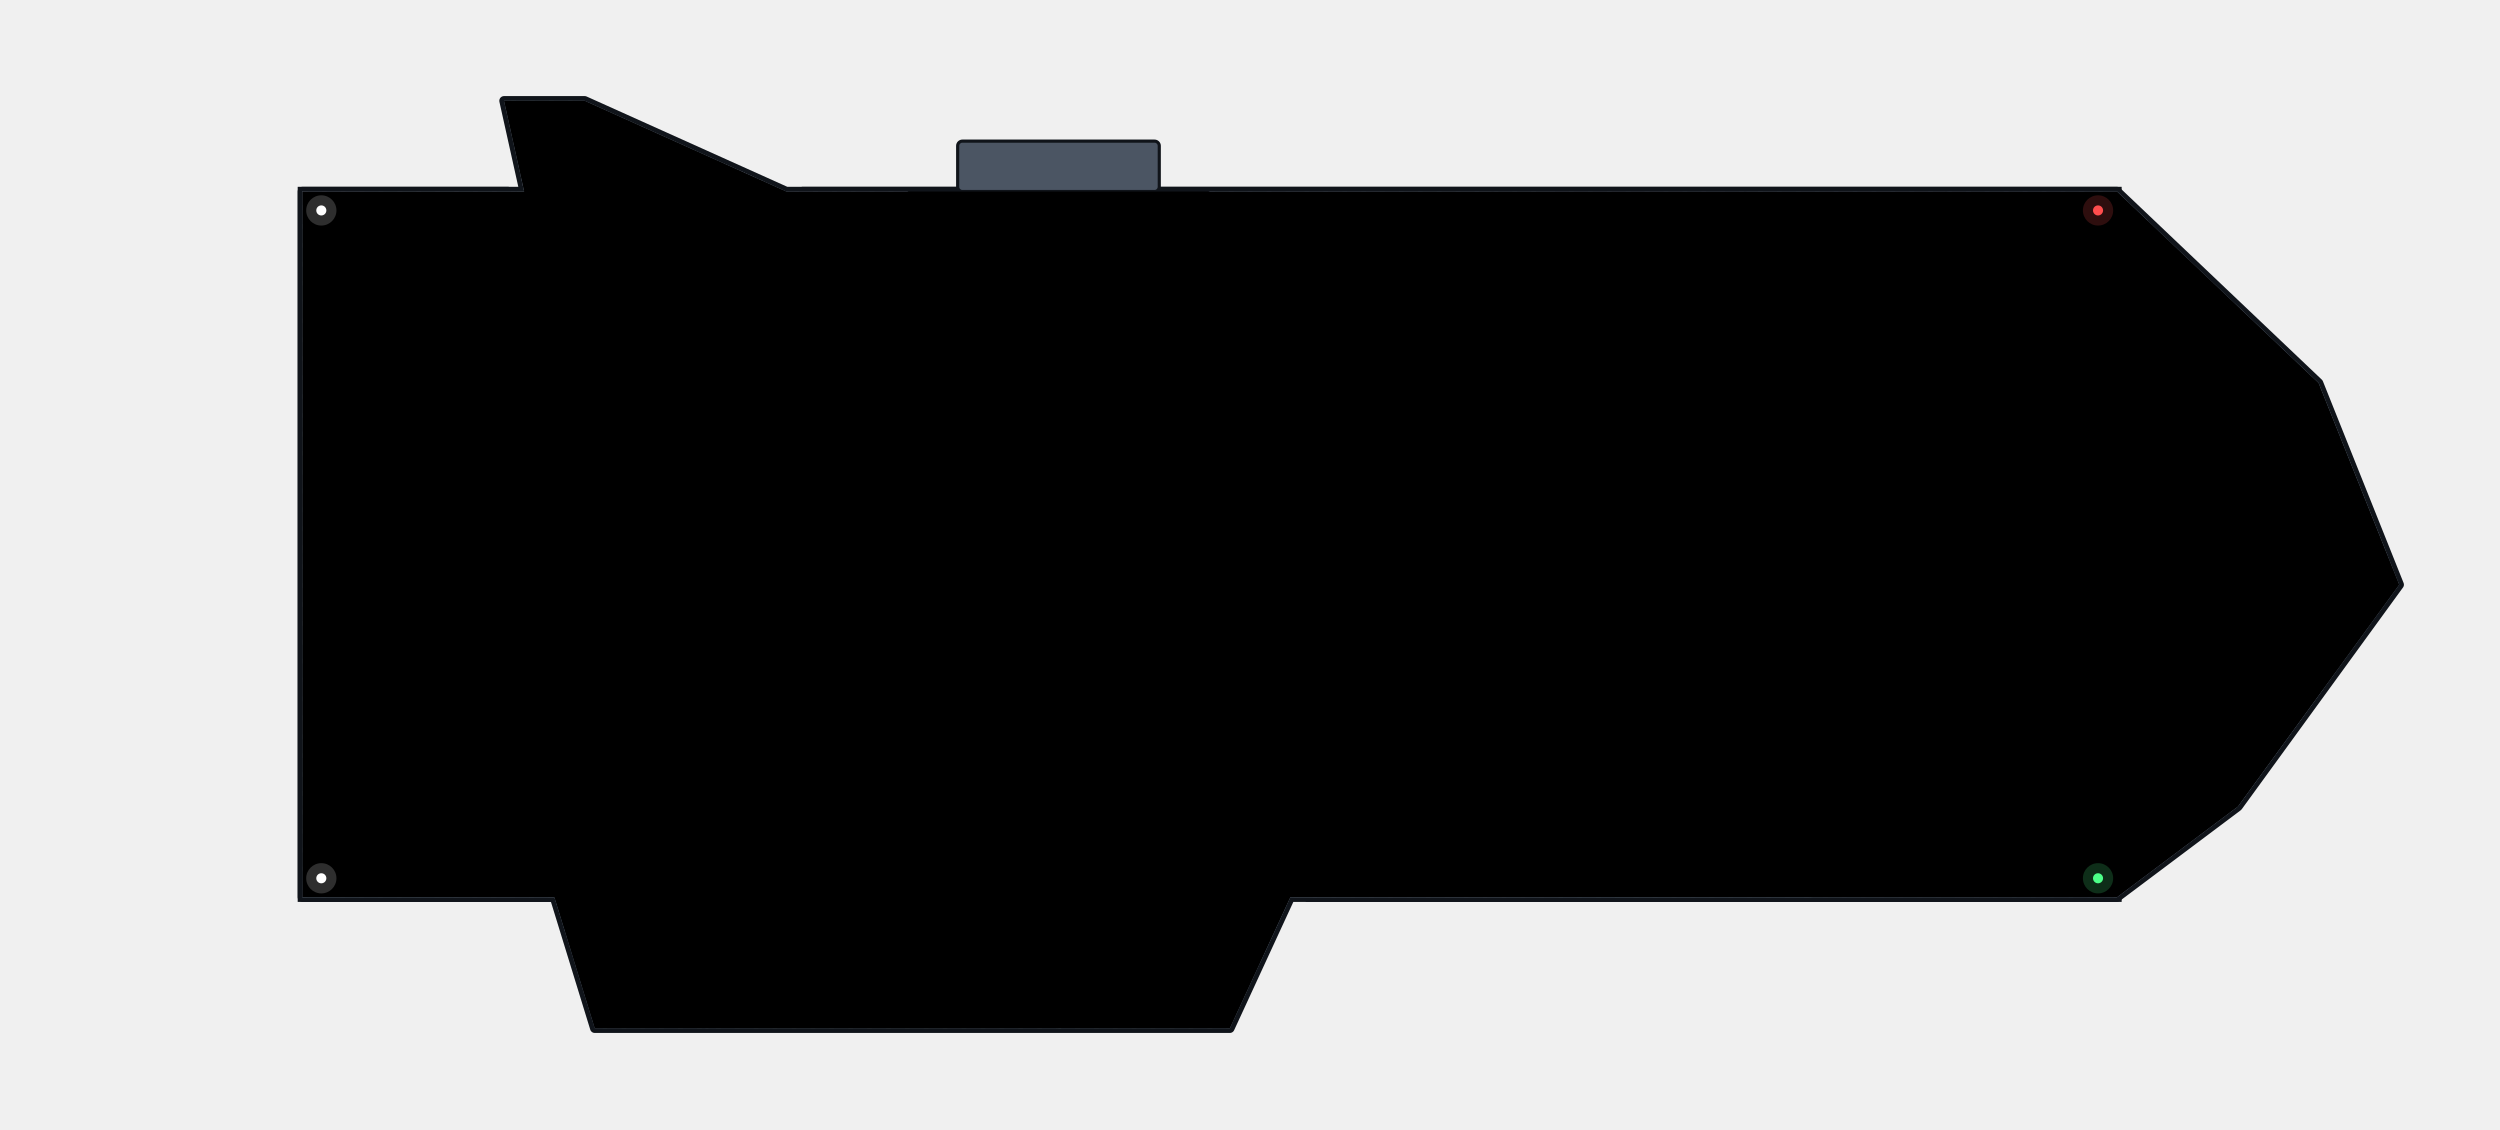
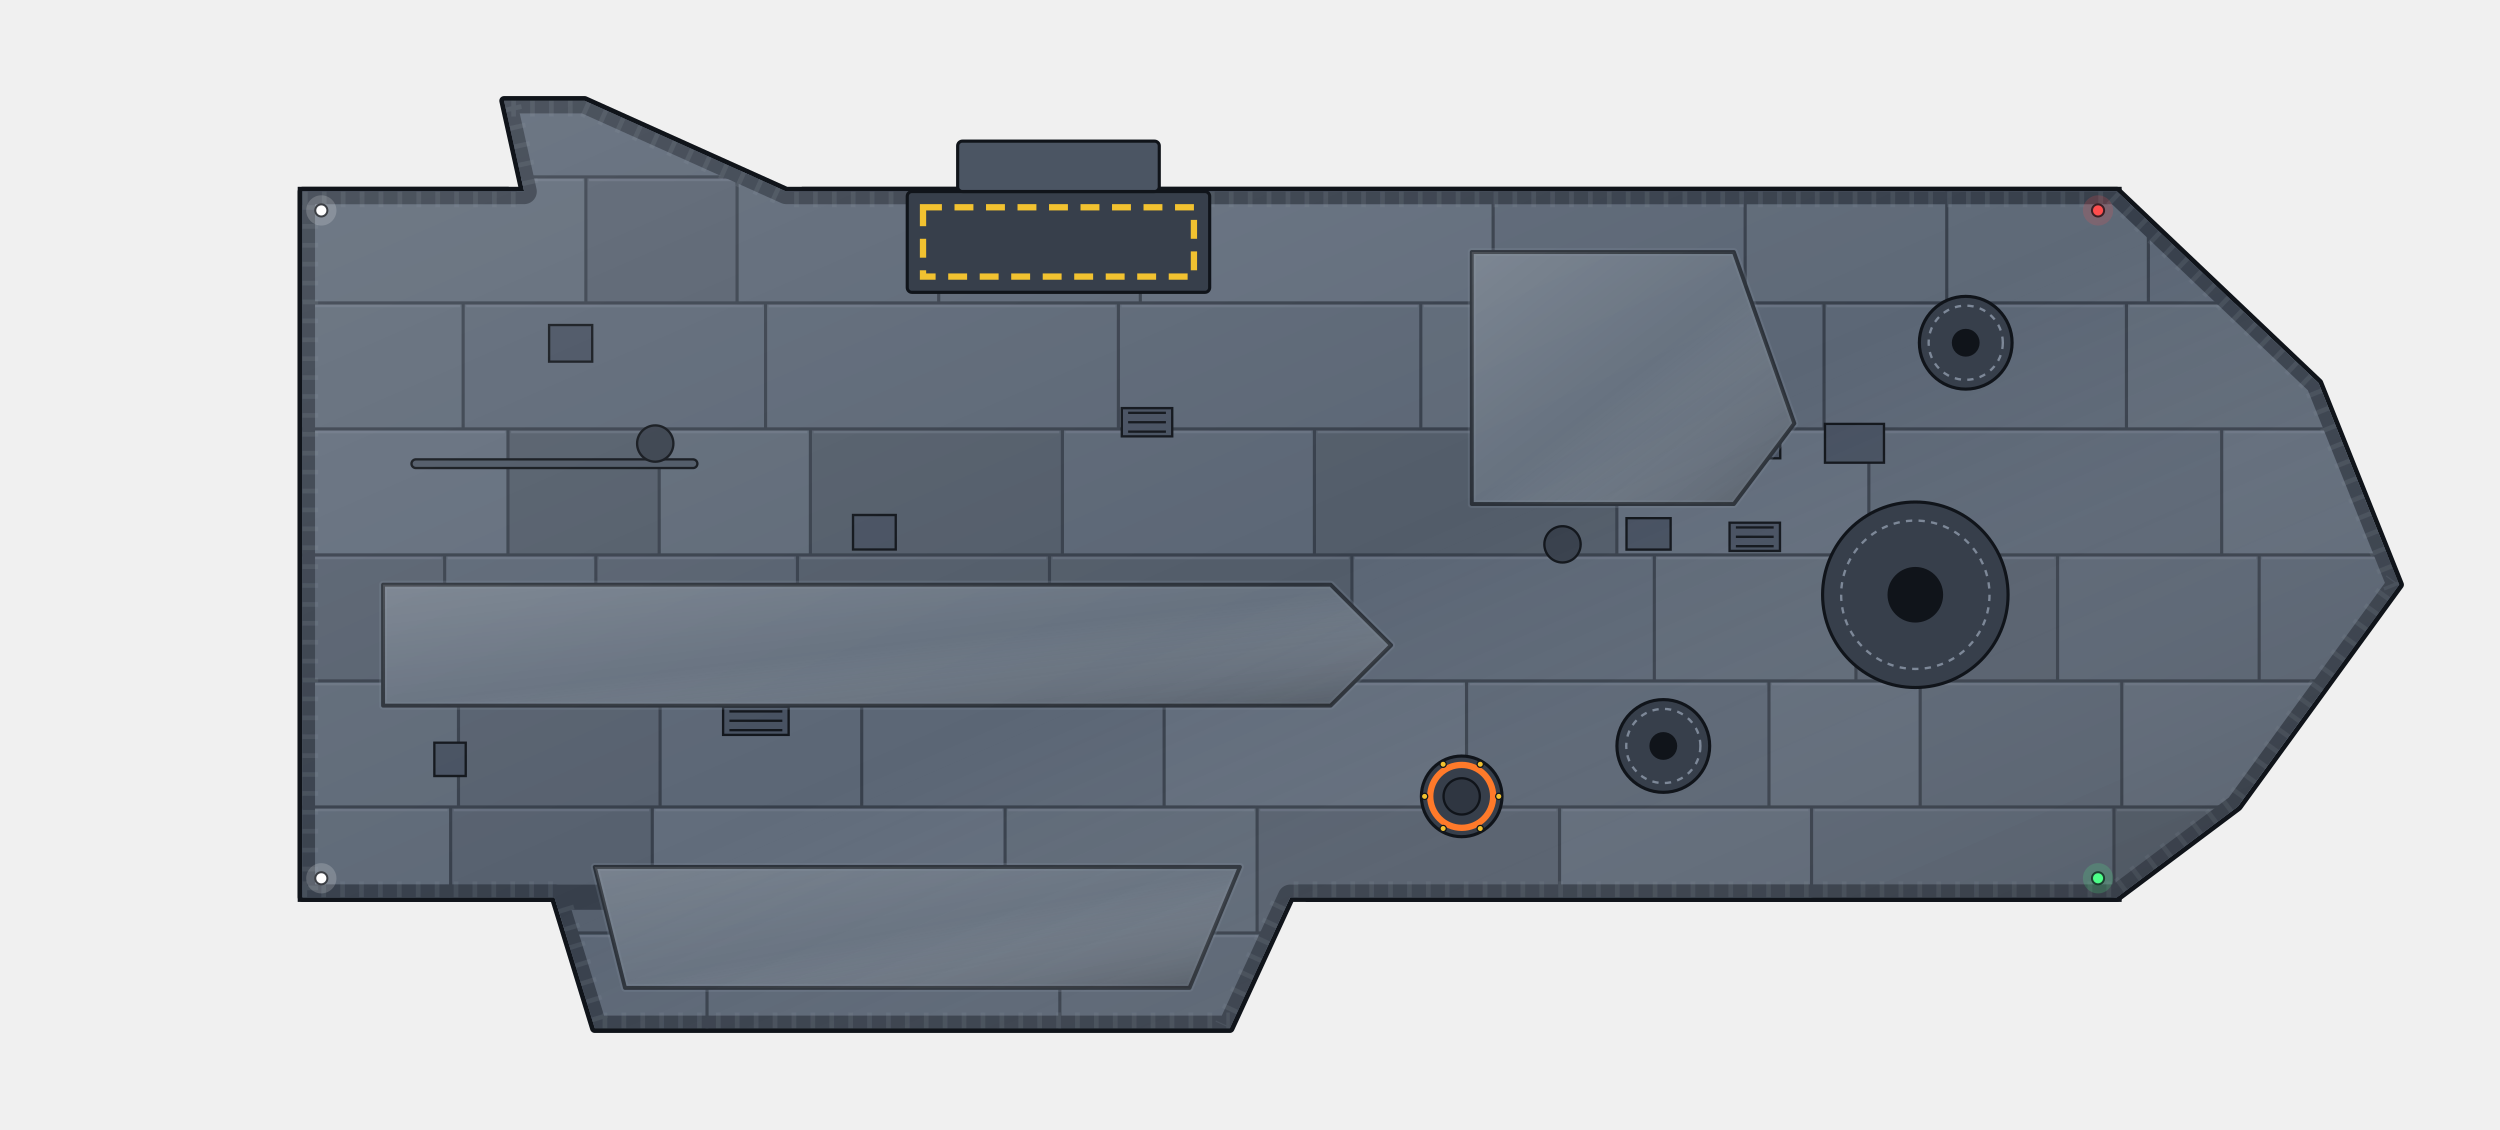
<svg xmlns="http://www.w3.org/2000/svg" width="1587.2" height="716.8" viewBox="-768 -345.6 1587.2 716.8">
  <defs>
    <clipPath id="corsair_roof">
      <path d="M-576 -224L-435.2 -224L-448 -281.6L-396.8 -281.6L-268.8 -224L576 -224L704 -102.4L755.2 25.6L652.8 166.4L576 224L51.2 224L12.8 307.2L-390.4 307.2L-416 224L-576 224ZM-576 -224h64v64h-64zM-576 -160h64v64h-64zM-576 -96h64v64h-64zM-576 -32h64v64h-64zM-576 32h64v64h-64zM-576 96h64v64h-64zM-576 160h64v64h-64zM-512 -224h64v64h-64zM-512 -160h64v64h-64zM-512 -96h64v64h-64zM-512 -32h64v64h-64zM-512 32h64v64h-64zM-512 96h64v64h-64zM-512 160h64v64h-64zM-448 -224h64v64h-64zM-448 -160h64v64h-64zM-448 -96h64v64h-64zM-448 -32h64v64h-64zM-448 32h64v64h-64zM-448 96h64v64h-64zM-448 160h64v64h-64zM-384 -224h64v64h-64zM-384 -160h64v64h-64zM-384 -96h64v64h-64zM-384 -32h64v64h-64zM-384 32h64v64h-64zM-384 96h64v64h-64zM-384 160h64v64h-64zM-320 -224h64v64h-64zM-320 -160h64v64h-64zM-320 -96h64v64h-64zM-320 -32h64v64h-64zM-320 32h64v64h-64zM-320 96h64v64h-64zM-320 160h64v64h-64zM-256 -224h64v64h-64zM-256 -160h64v64h-64zM-256 -96h64v64h-64zM-256 -32h64v64h-64zM-256 32h64v64h-64zM-256 96h64v64h-64zM-256 160h64v64h-64zM-192 -224h64v64h-64zM-192 -160h64v64h-64zM-192 -96h64v64h-64zM-192 -32h64v64h-64zM-192 32h64v64h-64zM-192 96h64v64h-64zM-192 160h64v64h-64zM-128 -224h64v64h-64zM-128 -160h64v64h-64zM-128 -96h64v64h-64zM-128 -32h64v64h-64zM-128 32h64v64h-64zM-128 96h64v64h-64zM-128 160h64v64h-64zM-64 -224h64v64h-64zM-64 -160h64v64h-64zM-64 -96h64v64h-64zM-64 -32h64v64h-64zM-64 32h64v64h-64zM-64 96h64v64h-64zM-64 160h64v64h-64zM0 -224h64v64h-64zM0 -160h64v64h-64zM0 -96h64v64h-64zM0 -32h64v64h-64zM0 32h64v64h-64zM0 96h64v64h-64zM0 160h64v64h-64zM64 -224h64v64h-64zM64 -160h64v64h-64zM64 -96h64v64h-64zM64 -32h64v64h-64zM64 32h64v64h-64zM64 96h64v64h-64zM64 160h64v64h-64zM128 -224h64v64h-64zM128 -160h64v64h-64zM128 -96h64v64h-64zM128 -32h64v64h-64zM128 32h64v64h-64zM128 96h64v64h-64zM128 160h64v64h-64zM192 -224h64v64h-64zM192 -160h64v64h-64zM192 -96h64v64h-64zM192 -32h64v64h-64zM192 32h64v64h-64zM192 96h64v64h-64zM192 160h64v64h-64zM256 -224h64v64h-64zM256 -160h64v64h-64zM256 -96h64v64h-64zM256 -32h64v64h-64zM256 32h64v64h-64zM256 96h64v64h-64zM256 160h64v64h-64zM320 -224h64v64h-64zM320 -160h64v64h-64zM320 -96h64v64h-64zM320 -32h64v64h-64zM320 32h64v64h-64zM320 96h64v64h-64zM320 160h64v64h-64zM384 -224h64v64h-64zM384 -160h64v64h-64zM384 -96h64v64h-64zM384 -32h64v64h-64zM384 32h64v64h-64zM384 96h64v64h-64zM384 160h64v64h-64zM448 -224h64v64h-64zM448 -160h64v64h-64zM448 -96h64v64h-64zM448 -32h64v64h-64zM448 32h64v64h-64zM448 96h64v64h-64zM448 160h64v64h-64zM512 -224h64v64h-64zM512 -160h64v64h-64zM512 -96h64v64h-64zM512 -32h64v64h-64zM512 32h64v64h-64zM512 96h64v64h-64zM512 160h64v64h-64z" />
    </clipPath>
    <linearGradient id="corsair_sheen" x1="0" y1="0" x2="1" y2="1">
      <stop offset="0" stop-color="#ffffff" stop-opacity="0.12" />
      <stop offset="0.5" stop-color="#ffffff" stop-opacity="0" />
      <stop offset="1" stop-color="#000000" stop-opacity="0.22" />
    </linearGradient>
  </defs>
  <g id="base">
    <polygon points="-576,224 -416,224 -390.4,307.2 12.8,307.2 51.2,224 576,224 652.8,166.4 755.2,25.6 704,-102.4 576,-224 -268.8,-224 -396.8,-281.6 -448,-281.6 -435.2,-224 -576,-224" fill="none" stroke="#10141a" stroke-width="6" stroke-linejoin="round" />
    <path d="M-192 -224L-128 -224M512 -224L576 -224M-576 -96L-576 -32M-512 224L-448 224M-576 32L-576 96M320 224L384 224M0 -224L64 -224M256 -224L320 -224M384 -224L448 -224M512 224L576 224M64 224L128 224M-256 -224L-192 -224M448 -224L512 -224M-128 -224L-64 -224M128 -224L192 -224M256 224L320 224M-576 224L-512 224M-576 160L-576 224M-448 224L-384 224M-512 -224L-448 -224M192 -224L256 -224M-576 -160L-576 -96M320 -224L384 -224M-576 -32L-576 32M384 224L448 224M-64 -224L0 -224M-576 96L-576 160M64 -224L128 -224M192 224L256 224M448 224L512 224M-576 -224L-512 -224M-576 -224L-576 -160M128 224L192 224" fill="none" stroke="#10141a" stroke-width="6" stroke-linecap="square" />
    <polygon points="-576,224 -416,224 -390.4,307.2 12.8,307.2 51.2,224 576,224 652.8,166.4 755.2,25.6 704,-102.4 576,-224 -268.8,-224 -396.8,-281.6 -448,-281.6 -435.2,-224 -576,-224" fill="#5b6675" />
    <path d="M-576 -224h64v64h-64zM-576 -160h64v64h-64zM-576 -96h64v64h-64zM-576 -32h64v64h-64zM-576 32h64v64h-64zM-576 96h64v64h-64zM-576 160h64v64h-64zM-512 -224h64v64h-64zM-512 -160h64v64h-64zM-512 -96h64v64h-64zM-512 -32h64v64h-64zM-512 32h64v64h-64zM-512 96h64v64h-64zM-512 160h64v64h-64zM-448 -224h64v64h-64zM-448 -160h64v64h-64zM-448 -96h64v64h-64zM-448 -32h64v64h-64zM-448 32h64v64h-64zM-448 96h64v64h-64zM-448 160h64v64h-64zM-384 -224h64v64h-64zM-384 -160h64v64h-64zM-384 -96h64v64h-64zM-384 -32h64v64h-64zM-384 32h64v64h-64zM-384 96h64v64h-64zM-384 160h64v64h-64zM-320 -224h64v64h-64zM-320 -160h64v64h-64zM-320 -96h64v64h-64zM-320 -32h64v64h-64zM-320 32h64v64h-64zM-320 96h64v64h-64zM-320 160h64v64h-64zM-256 -224h64v64h-64zM-256 -160h64v64h-64zM-256 -96h64v64h-64zM-256 -32h64v64h-64zM-256 32h64v64h-64zM-256 96h64v64h-64zM-256 160h64v64h-64zM-192 -224h64v64h-64zM-192 -160h64v64h-64zM-192 -96h64v64h-64zM-192 -32h64v64h-64zM-192 32h64v64h-64zM-192 96h64v64h-64zM-192 160h64v64h-64zM-128 -224h64v64h-64zM-128 -160h64v64h-64zM-128 -96h64v64h-64zM-128 -32h64v64h-64zM-128 32h64v64h-64zM-128 96h64v64h-64zM-128 160h64v64h-64zM-64 -224h64v64h-64zM-64 -160h64v64h-64zM-64 -96h64v64h-64zM-64 -32h64v64h-64zM-64 32h64v64h-64zM-64 96h64v64h-64zM-64 160h64v64h-64zM0 -224h64v64h-64zM0 -160h64v64h-64zM0 -96h64v64h-64zM0 -32h64v64h-64zM0 32h64v64h-64zM0 96h64v64h-64zM0 160h64v64h-64zM64 -224h64v64h-64zM64 -160h64v64h-64zM64 -96h64v64h-64zM64 -32h64v64h-64zM64 32h64v64h-64zM64 96h64v64h-64zM64 160h64v64h-64zM128 -224h64v64h-64zM128 -160h64v64h-64zM128 -96h64v64h-64zM128 -32h64v64h-64zM128 32h64v64h-64zM128 96h64v64h-64zM128 160h64v64h-64zM192 -224h64v64h-64zM192 -160h64v64h-64zM192 -96h64v64h-64zM192 -32h64v64h-64zM192 32h64v64h-64zM192 96h64v64h-64zM192 160h64v64h-64zM256 -224h64v64h-64zM256 -160h64v64h-64zM256 -96h64v64h-64zM256 -32h64v64h-64zM256 32h64v64h-64zM256 96h64v64h-64zM256 160h64v64h-64zM320 -224h64v64h-64zM320 -160h64v64h-64zM320 -96h64v64h-64zM320 -32h64v64h-64zM320 32h64v64h-64zM320 96h64v64h-64zM320 160h64v64h-64zM384 -224h64v64h-64zM384 -160h64v64h-64zM384 -96h64v64h-64zM384 -32h64v64h-64zM384 32h64v64h-64zM384 96h64v64h-64zM384 160h64v64h-64zM448 -224h64v64h-64zM448 -160h64v64h-64zM448 -96h64v64h-64zM448 -32h64v64h-64zM448 32h64v64h-64zM448 96h64v64h-64zM448 160h64v64h-64zM512 -224h64v64h-64zM512 -160h64v64h-64zM512 -96h64v64h-64zM512 -32h64v64h-64zM512 32h64v64h-64zM512 96h64v64h-64zM512 160h64v64h-64z" fill="#5b6675" />
    <g clip-path="url(#corsair_roof)">
      <path d="M-74.99 -313.29h160v80h-160zM597.01 -313.29h160v80h-160zM-396.04 -233.29h96v80h-96zM742.04 -153.29h128v80h-128zM-677.7 6.71h192v80h-192zM-389.7 6.71h128v80h-128zM410.3 6.71h128v80h-128zM-476.92 86.71h128v80h-128zM-481.89 166.71h128v80h-128zM30.11 166.71h192v80h-192zM702.11 166.71h224v80h-224z" fill="#56606e" />
      <path d="M-44.04 -233.29h224v80h-224zM-669.5 -73.29h224v80h-224zM258.5 -73.29h160v80h-160zM642.5 -73.29h192v80h-192zM-28.92 86.71h192v80h-192zM355.08 86.71h96v80h-96zM579.08 86.71h128v80h-128zM-353.89 166.71h224v80h-224zM222.11 166.71h160v80h-160zM-671.13 246.71h160v80h-160z" fill="#616c7b" />
      <path d="M-650.99 -313.29h128v80h-128zM-445.5 -73.29h96v80h-96zM-253.5 -73.29h160v80h-160zM66.5 -73.29h192v80h-192zM-261.7 6.71h160v80h-160zM-101.7 6.71h192v80h-192zM574.11 166.71h128v80h-128zM32.87 246.71h224v80h-224z" fill="#525c69" />
      <path d="M-298.99 -313.29h128v80h-128zM-170.99 -313.29h96v80h-96zM85.01 -313.29h96v80h-96zM-620.04 -233.29h224v80h-224zM339.96 -233.29h128v80h-128zM467.96 -233.29h128v80h-128zM-633.96 -153.29h160v80h-160zM134.04 -153.29h160v80h-160zM582.04 -153.29h160v80h-160zM-349.5 -73.29h96v80h-96zM282.3 6.71h128v80h-128zM-700.92 86.71h224v80h-224zM-609.89 166.71h128v80h-128zM-129.89 166.71h160v80h-160zM384.87 246.71h192v80h-192z" fill="#5e6977" />
      <path d="M-650.99 -313.29v80M-522.99 -313.29v80M-298.99 -313.29v80M-170.99 -313.29v80M-74.99 -313.29v80M85.01 -313.29v80M181.01 -313.29v80M309.01 -313.29v80M405.01 -313.29v80M597.01 -313.29v80M-704 -313.29H819.2M-620.04 -233.29v80M-396.04 -233.29v80M-300.04 -233.29v80M-172.04 -233.29v80M-44.04 -233.29v80M179.96 -233.29v80M339.96 -233.29v80M467.96 -233.29v80M595.96 -233.29v80M723.96 -233.29v80M-704 -233.29H819.2M-633.96 -153.29v80M-473.96 -153.29v80M-281.96 -153.29v80M-57.96 -153.29v80M134.04 -153.29v80M294.04 -153.29v80M390.04 -153.29v80M582.04 -153.29v80M742.04 -153.29v80M-704 -153.29H819.2M-669.5 -73.29v80M-445.5 -73.29v80M-349.5 -73.29v80M-253.5 -73.29v80M-93.5 -73.29v80M66.5 -73.29v80M258.5 -73.29v80M418.5 -73.29v80M642.5 -73.29v80M-704 -73.29H819.2M-677.7 6.71v80M-485.7 6.71v80M-389.7 6.71v80M-261.7 6.71v80M-101.7 6.71v80M90.3 6.71v80M282.3 6.71v80M410.3 6.71v80M538.3 6.71v80M666.3 6.71v80M-704 6.71H819.2M-700.92 86.71v80M-476.92 86.71v80M-348.92 86.71v80M-220.92 86.71v80M-28.92 86.71v80M163.08 86.71v80M355.08 86.71v80M451.08 86.71v80M579.08 86.71v80M707.08 86.71v80M-704 86.71H819.2M-609.89 166.71v80M-481.89 166.71v80M-353.89 166.71v80M-129.89 166.71v80M30.11 166.71v80M222.11 166.71v80M382.11 166.71v80M574.11 166.71v80M702.11 166.71v80M-704 166.71H819.2M-671.13 246.71v80M-511.13 246.71v80M-415.13 246.71v80M-319.13 246.71v80M-95.13 246.71v80M32.87 246.71v80M256.87 246.71v80M384.87 246.71v80M576.87 246.71v80M704.87 246.71v80M-704 246.71H819.2" fill="none" stroke="#373f4b" stroke-width="2" />
      <path d="M-648.99 -311.29h124M-520.99 -311.29h220M-296.99 -311.29h124M-168.99 -311.29h92M-72.99 -311.29h156M87.01 -311.29h92M183.01 -311.29h124M311.01 -311.29h92M407.01 -311.29h188M599.01 -311.29h156M-618.04 -231.29h220M-394.04 -231.29h92M-298.04 -231.29h124M-170.04 -231.29h124M-42.04 -231.29h220M181.96 -231.29h156M341.96 -231.29h124M469.96 -231.29h124M597.96 -231.29h124M725.96 -231.29h92M-631.96 -151.29h156M-471.96 -151.29h188M-279.96 -151.29h220M-55.96 -151.29h188M136.04 -151.29h156M296.04 -151.29h92M392.04 -151.29h188M584.04 -151.29h156M744.04 -151.29h124M-667.5 -71.29h220M-443.5 -71.29h92M-347.5 -71.29h92M-251.5 -71.29h156M-91.5 -71.29h156M68.5 -71.29h188M260.5 -71.29h156M420.5 -71.29h220M644.5 -71.29h188M-675.7 8.71h188M-483.7 8.71h92M-387.7 8.71h124M-259.7 8.71h156M-99.7 8.71h188M92.3 8.71h188M284.3 8.71h124M412.3 8.71h124M540.3 8.71h124M668.3 8.71h92M-698.92 88.71h220M-474.92 88.71h124M-346.92 88.71h124M-218.92 88.71h188M-26.92 88.71h188M165.08 88.71h188M357.08 88.71h92M453.08 88.71h124M581.08 88.71h124M709.08 88.71h124M-607.89 168.71h124M-479.89 168.71h124M-351.89 168.71h220M-127.89 168.71h156M32.11 168.71h188M224.11 168.71h156M384.11 168.71h188M576.11 168.71h124M704.11 168.71h220M-669.13 248.71h156M-509.13 248.71h92M-413.13 248.71h92M-317.13 248.71h220M-93.13 248.71h124M34.87 248.71h220M258.87 248.71h124M386.87 248.71h188M578.87 248.71h124M706.87 248.71h124" fill="none" stroke="#7d8898" stroke-width="1.5" opacity="0.35" data-baked="1" />
      <polygon points="-576,224 -416,224 -390.4,307.2 12.8,307.2 51.2,224 576,224 652.8,166.4 755.2,25.6 704,-102.4 576,-224 -268.8,-224 -396.8,-281.6 -448,-281.6 -435.2,-224 -576,-224" fill="none" stroke="#373f4b" stroke-width="16" stroke-linejoin="round" />
      <path d="M-192 -224L-128 -224M512 -224L576 -224M-576 -96L-576 -32M-512 224L-448 224M-576 32L-576 96M320 224L384 224M0 -224L64 -224M256 -224L320 -224M384 -224L448 -224M512 224L576 224M64 224L128 224M-256 -224L-192 -224M448 -224L512 -224M-128 -224L-64 -224M128 -224L192 -224M256 224L320 224M-576 224L-512 224M-576 160L-576 224M-448 224L-384 224M-512 -224L-448 -224M192 -224L256 -224M-576 -160L-576 -96M320 -224L384 -224M-576 -32L-576 32M384 224L448 224M-64 -224L0 -224M-576 96L-576 160M64 -224L128 -224M192 224L256 224M448 224L512 224M-576 -224L-512 -224M-576 -224L-576 -160M128 224L192 224" fill="none" stroke="#373f4b" stroke-width="16" stroke-linecap="square" />
      <polygon points="-576,224 -416,224 -390.4,307.2 12.8,307.2 51.2,224 576,224 652.8,166.4 755.2,25.6 704,-102.4 576,-224 -268.8,-224 -396.8,-281.6 -448,-281.6 -435.2,-224 -576,-224" fill="none" stroke="#7d8898" stroke-width="20" stroke-linejoin="round" opacity="0.18" stroke-dasharray="3 9" data-baked="1" />
      <path d="M-504 -51.2h176" fill="none" stroke="#10141a" stroke-width="7" stroke-linecap="round" data-raised="1" />
      <path d="M-504 -51.2h176" fill="none" stroke="#4b5563" stroke-width="4" stroke-linecap="round" data-raised="1" />
      <path d="M-492.24 125.93h19.92v21.14h-19.92zM-419.39 -139.24h27.37v23.22h-27.37zM-308.91 103.05h41.6v17.92h-41.6zM-226.43 -18.64h27.12v21.9h-27.12zM-55.78 -86.49h32v17.92h-32zM264.64 -16.62h28.01v19.95h-28.01zM329.31 -73.73h32.93v19.1h-32.93zM330.07 -13.75h32v17.92h-32zM390.64 -76.48h37.46v24.63h-37.46z" fill="#465060" stroke="#10141a" stroke-width="1.5" data-raised="1" />
      <path d="M-304.91 106.05h33.6M-304.91 112.01h33.6M-304.91 117.97h33.6M-51.78 -83.49h24M-51.78 -77.53h24M-51.78 -71.57h24M334.07 -10.75h24M334.07 -4.79h24M334.07 1.17h24" fill="none" stroke="#10141a" stroke-width="1.5" data-raised="1" />
      <path d="M-363.52 -64a11.52 11.52 0 1 0 23.04 0a11.52 11.52 0 1 0 -23.04 0zM212.48 -128a11.52 11.52 0 1 0 23.04 0a11.52 11.52 0 1 0 -23.04 0zM212.48 0a11.52 11.52 0 1 0 23.04 0a11.52 11.52 0 1 0 -23.04 0z" fill="#373f4b" stroke="#10141a" stroke-width="1.5" data-raised="1" />
      <polygon points="-371.2,281.6 -12.8,281.6 19.2,204.8 -390.4,204.8" fill="#66717f" stroke="#10141a" stroke-width="2.5" stroke-linejoin="round" data-raised="1" />
      <polygon points="-371.2,281.6 -12.8,281.6 19.2,204.8 -390.4,204.8" fill="none" stroke="#7d8898" stroke-width="5" stroke-linejoin="round" opacity="0.25" data-baked="1" />
      <polygon points="-371.2,281.6 -12.8,281.6 19.2,204.8 -390.4,204.8" fill="url(#corsair_sheen)" data-baked="1" />
      <polygon points="-524.8,102.4 76.8,102.4 115.2,64 76.8,25.6 -524.8,25.6" fill="#66717f" stroke="#10141a" stroke-width="2.5" stroke-linejoin="round" data-raised="1" />
      <polygon points="-524.8,102.4 76.8,102.4 115.2,64 76.8,25.6 -524.8,25.6" fill="none" stroke="#7d8898" stroke-width="5" stroke-linejoin="round" opacity="0.25" data-baked="1" />
      <polygon points="-524.8,102.4 76.8,102.4 115.2,64 76.8,25.6 -524.8,25.6" fill="url(#corsair_sheen)" data-baked="1" />
      <polygon points="166.4,-25.6 332.8,-25.6 371.2,-76.8 332.8,-185.6 166.4,-185.6" fill="#66717f" stroke="#10141a" stroke-width="2.5" stroke-linejoin="round" data-raised="1" />
      <polygon points="166.4,-25.6 332.8,-25.6 371.2,-76.8 332.8,-185.6 166.4,-185.6" fill="none" stroke="#7d8898" stroke-width="5" stroke-linejoin="round" opacity="0.25" data-baked="1" />
      <polygon points="166.4,-25.6 332.8,-25.6 371.2,-76.8 332.8,-185.6 166.4,-185.6" fill="url(#corsair_sheen)" data-baked="1" />
      <rect x="-576" y="-281.6" width="1331.2" height="588.8" fill="url(#corsair_sheen)" data-baked="1" />
    </g>
    <circle cx="160" cy="160" r="25.6" fill="#373f4b" stroke="#10141a" stroke-width="2" />
    <circle cx="160" cy="160" r="19.97" fill="none" stroke="#ff7a2a" stroke-width="4" />
    <circle cx="160" cy="160" r="11.52" fill="#2f3641" stroke="#10141a" stroke-width="1.5" />
    <circle cx="183.55" cy="160" r="2" fill="#f2c230" stroke="#10141a" stroke-width="0.8" />
    <circle cx="171.78" cy="180.4" r="2" fill="#f2c230" stroke="#10141a" stroke-width="0.8" />
    <circle cx="148.22" cy="180.4" r="2" fill="#f2c230" stroke="#10141a" stroke-width="0.8" />
    <circle cx="136.45" cy="160" r="2" fill="#f2c230" stroke="#10141a" stroke-width="0.8" />
    <circle cx="148.22" cy="139.6" r="2" fill="#f2c230" stroke="#10141a" stroke-width="0.8" />
    <circle cx="171.78" cy="139.6" r="2" fill="#f2c230" stroke="#10141a" stroke-width="0.8" />
    <circle cx="480" cy="-128" r="29.44" fill="#373f4b" stroke="#10141a" stroke-width="2" data-raised="1" />
    <circle cx="480" cy="-128" r="23.55" fill="none" stroke="#7d8898" stroke-width="1.5" stroke-dasharray="4 4" data-raised="1" />
    <circle cx="480" cy="-128" r="8.83" fill="#10141a" data-raised="1" />
    <circle cx="448" cy="32" r="58.88" fill="#373f4b" stroke="#10141a" stroke-width="2" data-raised="1" />
    <circle cx="448" cy="32" r="47.1" fill="none" stroke="#7d8898" stroke-width="1.5" stroke-dasharray="4 4" data-raised="1" />
    <circle cx="448" cy="32" r="17.66" fill="#10141a" data-raised="1" />
    <circle cx="288" cy="128" r="29.44" fill="#373f4b" stroke="#10141a" stroke-width="2" data-raised="1" />
    <circle cx="288" cy="128" r="23.55" fill="none" stroke="#7d8898" stroke-width="1.5" stroke-dasharray="4 4" data-raised="1" />
    <circle cx="288" cy="128" r="8.83" fill="#10141a" data-raised="1" />
    <rect x="-192" y="-224" width="192" height="64" rx="3" fill="#373f4b" stroke="#10141a" stroke-width="2" />
    <rect x="-182" y="-214" width="172" height="44" fill="none" stroke="#f2c230" stroke-width="4" stroke-dasharray="12 8" />
    <rect x="-160" y="-256" width="128" height="32" rx="3" fill="#4b5563" stroke="#10141a" stroke-width="2" />
    <circle cx="564" cy="-212" r="4" fill="#1b2028" stroke="#10141a" stroke-width="1" />
    <circle cx="-564" cy="-212" r="4" fill="#1b2028" stroke="#10141a" stroke-width="1" />
    <circle cx="564" cy="212" r="4" fill="#1b2028" stroke="#10141a" stroke-width="1" />
    <circle cx="-564" cy="212" r="4" fill="#1b2028" stroke="#10141a" stroke-width="1" />
  </g>
-   <g id="collision">
+   <g id="collision" display="none">
    <polygon points="-576,224 -416,224 -390.4,307.2 12.8,307.2 51.2,224 576,224 652.8,166.4 755.2,25.6 704,-102.4 576,-224 -268.8,-224 -396.8,-281.6 -448,-281.6 -435.2,-224 -576,-224" />
  </g>
  <g id="relief" display="none">
-     <polygon points="-507.5,-47.7 -324.5,-47.7 -324.5,-54.7 -507.5,-54.7" fill="#000" data-h="0.1" />
-     <polygon points="-492.24,125.93 -472.31,125.93 -472.31,147.07 -492.24,147.07" fill="#000" data-h="0.15" />
-     <polygon points="-419.39,-139.24 -392.02,-139.24 -392.02,-116.01 -419.39,-116.01" fill="#000" data-h="0.15" />
-     <circle cx="-352" cy="-64" r="11.52" fill="#000" data-h="0.04" />
-     <polygon points="-308.91,103.05 -267.31,103.05 -267.31,120.97 -308.91,120.97" fill="#000" data-h="0.12" />
-     <polygon points="-226.43,-18.64 -199.31,-18.64 -199.31,3.26 -226.43,3.26" fill="#000" data-h="0.15" />
-     <polygon points="-55.78,-86.49 -23.78,-86.49 -23.78,-68.57 -55.78,-68.57" fill="#000" data-h="0.12" />
-     <circle cx="224" cy="-128" r="11.52" fill="#000" data-h="0.04" />
-     <circle cx="224" cy="0" r="11.52" fill="#000" data-h="0.04" />
-     <polygon points="264.64,-16.62 292.65,-16.62 292.65,3.33 264.64,3.33" fill="#000" data-h="0.15" />
-     <polygon points="329.31,-73.73 362.24,-73.73 362.24,-54.63 329.31,-54.63" fill="#000" data-h="0.15" />
-     <polygon points="330.07,-13.75 362.07,-13.75 362.07,4.17 330.07,4.17" fill="#000" data-h="0.12" />
-     <polygon points="390.64,-76.48 428.1,-76.48 428.1,-51.85 390.64,-51.85" fill="#000" data-h="0.15" />
+     <polygon points="-507.5,-47.7 -324.5,-47.7 -324.5,-54.7 -507.5,-54.7" fill="#000" data-h="0.04" />
+     <polygon points="-492.24,125.93 -472.31,125.93 -472.31,147.07 -492.24,147.07" fill="#000" data-h="0.06" />
+     <polygon points="-419.39,-139.24 -392.02,-139.24 -392.02,-116.01 -419.39,-116.01" fill="#000" data-h="0.06" />
+     <circle cx="-352" cy="-64" r="11.52" fill="#000" data-h="0.02" />
+     <polygon points="-308.91,103.05 -267.31,103.05 -267.31,120.97 -308.91,120.97" fill="#000" data-h="0.05" />
+     <polygon points="-226.43,-18.64 -199.31,-18.64 -199.31,3.26 -226.43,3.26" fill="#000" data-h="0.06" />
+     <polygon points="-55.78,-86.49 -23.78,-86.49 -23.78,-68.57 -55.78,-68.57" fill="#000" data-h="0.05" />
+     <circle cx="224" cy="-128" r="11.52" fill="#000" data-h="0.02" />
+     <circle cx="224" cy="0" r="11.52" fill="#000" data-h="0.02" />
+     <polygon points="264.64,-16.62 292.65,-16.62 292.65,3.33 264.64,3.33" fill="#000" data-h="0.06" />
+     <polygon points="329.31,-73.73 362.24,-73.73 362.24,-54.63 329.31,-54.63" fill="#000" data-h="0.06" />
+     <polygon points="330.07,-13.75 362.07,-13.75 362.07,4.17 330.07,4.17" fill="#000" data-h="0.05" />
+     <polygon points="390.64,-76.48 428.1,-76.48 428.1,-51.85 390.64,-51.85" fill="#000" data-h="0.06" />
    <polygon points="-371.2,281.6 -12.8,281.6 19.2,204.8 -390.4,204.8" fill="#000" data-h="0.5" />
    <polygon points="-524.8,102.4 76.8,102.4 115.2,64 76.8,25.6 -524.8,25.6" fill="#000" data-h="0.6" />
    <polygon points="166.4,-25.6 332.8,-25.6 371.2,-76.8 332.8,-185.6 166.4,-185.6" fill="#000" data-h="0.9" />
-     <circle cx="480" cy="-128" r="29.44" fill="#000" data-h="0.3" />
-     <circle cx="448" cy="32" r="58.88" fill="#000" data-h="0.3" />
-     <circle cx="288" cy="128" r="29.44" fill="#000" data-h="0.3" />
+     <circle cx="480" cy="-128" r="29.44" fill="#000" data-h="0.1" />
+     <circle cx="448" cy="32" r="58.88" fill="#000" data-h="0.1" />
+     <circle cx="288" cy="128" r="29.44" fill="#000" data-h="0.1" />
  </g>
  <g id="height" display="none" data-base="0.25" data-scale="1.5">
    <polygon points="-576,224 -416,224 -390.4,307.2 12.8,307.2 51.2,224 576,224 652.8,166.4 755.2,25.6 704,-102.4 576,-224 -268.8,-224 -396.8,-281.6 -448,-281.6 -435.2,-224 -576,-224" fill="#404040" />
    <path d="M-576 -224h64v64h-64zM-576 -160h64v64h-64zM-576 -96h64v64h-64zM-576 -32h64v64h-64zM-576 32h64v64h-64zM-576 96h64v64h-64zM-576 160h64v64h-64zM-512 -224h64v64h-64zM-512 -160h64v64h-64zM-512 -96h64v64h-64zM-512 -32h64v64h-64zM-512 32h64v64h-64zM-512 96h64v64h-64zM-512 160h64v64h-64zM-448 -224h64v64h-64zM-448 -160h64v64h-64zM-448 -96h64v64h-64zM-448 -32h64v64h-64zM-448 32h64v64h-64zM-448 96h64v64h-64zM-448 160h64v64h-64zM-384 -224h64v64h-64zM-384 -160h64v64h-64zM-384 -96h64v64h-64zM-384 -32h64v64h-64zM-384 32h64v64h-64zM-384 96h64v64h-64zM-384 160h64v64h-64zM-320 -224h64v64h-64zM-320 -160h64v64h-64zM-320 -96h64v64h-64zM-320 -32h64v64h-64zM-320 32h64v64h-64zM-320 96h64v64h-64zM-320 160h64v64h-64zM-256 -224h64v64h-64zM-256 -160h64v64h-64zM-256 -96h64v64h-64zM-256 -32h64v64h-64zM-256 32h64v64h-64zM-256 96h64v64h-64zM-256 160h64v64h-64zM-192 -224h64v64h-64zM-192 -160h64v64h-64zM-192 -96h64v64h-64zM-192 -32h64v64h-64zM-192 32h64v64h-64zM-192 96h64v64h-64zM-192 160h64v64h-64zM-128 -224h64v64h-64zM-128 -160h64v64h-64zM-128 -96h64v64h-64zM-128 -32h64v64h-64zM-128 32h64v64h-64zM-128 96h64v64h-64zM-128 160h64v64h-64zM-64 -224h64v64h-64zM-64 -160h64v64h-64zM-64 -96h64v64h-64zM-64 -32h64v64h-64zM-64 32h64v64h-64zM-64 96h64v64h-64zM-64 160h64v64h-64zM0 -224h64v64h-64zM0 -160h64v64h-64zM0 -96h64v64h-64zM0 -32h64v64h-64zM0 32h64v64h-64zM0 96h64v64h-64zM0 160h64v64h-64zM64 -224h64v64h-64zM64 -160h64v64h-64zM64 -96h64v64h-64zM64 -32h64v64h-64zM64 32h64v64h-64zM64 96h64v64h-64zM64 160h64v64h-64zM128 -224h64v64h-64zM128 -160h64v64h-64zM128 -96h64v64h-64zM128 -32h64v64h-64zM128 32h64v64h-64zM128 96h64v64h-64zM128 160h64v64h-64zM192 -224h64v64h-64zM192 -160h64v64h-64zM192 -96h64v64h-64zM192 -32h64v64h-64zM192 32h64v64h-64zM192 96h64v64h-64zM192 160h64v64h-64zM256 -224h64v64h-64zM256 -160h64v64h-64zM256 -96h64v64h-64zM256 -32h64v64h-64zM256 32h64v64h-64zM256 96h64v64h-64zM256 160h64v64h-64zM320 -224h64v64h-64zM320 -160h64v64h-64zM320 -96h64v64h-64zM320 -32h64v64h-64zM320 32h64v64h-64zM320 96h64v64h-64zM320 160h64v64h-64zM384 -224h64v64h-64zM384 -160h64v64h-64zM384 -96h64v64h-64zM384 -32h64v64h-64zM384 32h64v64h-64zM384 96h64v64h-64zM384 160h64v64h-64zM448 -224h64v64h-64zM448 -160h64v64h-64zM448 -96h64v64h-64zM448 -32h64v64h-64zM448 32h64v64h-64zM448 96h64v64h-64zM448 160h64v64h-64zM512 -224h64v64h-64zM512 -160h64v64h-64zM512 -96h64v64h-64zM512 -32h64v64h-64zM512 32h64v64h-64zM512 96h64v64h-64zM512 160h64v64h-64z" fill="#404040" />
    <g clip-path="url(#corsair_roof)">
      <path d="M-650.99 -313.29v80M-522.99 -313.29v80M-298.99 -313.29v80M-170.99 -313.29v80M-74.99 -313.29v80M85.01 -313.29v80M181.01 -313.29v80M309.01 -313.29v80M405.01 -313.29v80M597.01 -313.29v80M-704 -313.29H819.2M-620.04 -233.29v80M-396.04 -233.29v80M-300.04 -233.29v80M-172.04 -233.29v80M-44.04 -233.29v80M179.96 -233.29v80M339.96 -233.29v80M467.96 -233.29v80M595.96 -233.29v80M723.96 -233.29v80M-704 -233.29H819.2M-633.96 -153.29v80M-473.96 -153.29v80M-281.96 -153.29v80M-57.96 -153.29v80M134.04 -153.29v80M294.04 -153.29v80M390.04 -153.29v80M582.04 -153.29v80M742.04 -153.29v80M-704 -153.29H819.2M-669.5 -73.29v80M-445.5 -73.29v80M-349.5 -73.29v80M-253.5 -73.29v80M-93.5 -73.29v80M66.5 -73.29v80M258.5 -73.29v80M418.5 -73.29v80M642.5 -73.29v80M-704 -73.29H819.2M-677.7 6.71v80M-485.7 6.71v80M-389.7 6.71v80M-261.7 6.71v80M-101.7 6.71v80M90.3 6.71v80M282.3 6.71v80M410.3 6.71v80M538.3 6.71v80M666.3 6.71v80M-704 6.71H819.2M-700.92 86.71v80M-476.92 86.71v80M-348.92 86.71v80M-220.92 86.71v80M-28.92 86.71v80M163.08 86.71v80M355.08 86.71v80M451.08 86.71v80M579.08 86.71v80M707.08 86.71v80M-704 86.71H819.2M-609.89 166.71v80M-481.89 166.71v80M-353.89 166.71v80M-129.89 166.71v80M30.11 166.71v80M222.11 166.71v80M382.11 166.71v80M574.11 166.71v80M702.11 166.71v80M-704 166.71H819.2M-671.13 246.71v80M-511.13 246.71v80M-415.13 246.71v80M-319.13 246.71v80M-95.13 246.71v80M32.87 246.71v80M256.87 246.71v80M384.87 246.71v80M576.87 246.71v80M704.87 246.71v80M-704 246.71H819.2" fill="none" stroke="#393939" stroke-width="3" />
-       <polygon points="-576,224 -416,224 -390.4,307.2 12.8,307.2 51.2,224 576,224 652.8,166.4 755.2,25.6 704,-102.4 576,-224 -268.8,-224 -396.8,-281.6 -448,-281.6 -435.2,-224 -576,-224" fill="none" stroke="#474747" stroke-width="16" stroke-linejoin="round" />
-       <path d="M-192 -224L-128 -224M512 -224L576 -224M-576 -96L-576 -32M-512 224L-448 224M-576 32L-576 96M320 224L384 224M0 -224L64 -224M256 -224L320 -224M384 -224L448 -224M512 224L576 224M64 224L128 224M-256 -224L-192 -224M448 -224L512 -224M-128 -224L-64 -224M128 -224L192 -224M256 224L320 224M-576 224L-512 224M-576 160L-576 224M-448 224L-384 224M-512 -224L-448 -224M192 -224L256 -224M-576 -160L-576 -96M320 -224L384 -224M-576 -32L-576 32M384 224L448 224M-64 -224L0 -224M-576 96L-576 160M64 -224L128 -224M192 224L256 224M448 224L512 224M-576 -224L-512 -224M-576 -224L-576 -160M128 224L192 224" fill="none" stroke="#474747" stroke-width="16" stroke-linecap="square" />
-       <line x1="-504" y1="-51.2" x2="-328" y2="-51.2" stroke="#515151" stroke-width="7" stroke-linecap="round" />
-       <polygon points="-492.24,125.93 -472.31,125.93 -472.31,147.07 -492.24,147.07" fill="#595959" />
-       <polygon points="-419.39,-139.24 -392.02,-139.24 -392.02,-116.01 -419.39,-116.01" fill="#595959" />
-       <circle cx="-352" cy="-64" r="11.52" fill="#474747" />
-       <polygon points="-308.91,103.05 -267.31,103.05 -267.31,120.97 -308.91,120.97" fill="#545454" />
-       <polygon points="-226.43,-18.64 -199.31,-18.64 -199.31,3.26 -226.43,3.26" fill="#595959" />
-       <polygon points="-55.78,-86.49 -23.78,-86.49 -23.78,-68.57 -55.78,-68.57" fill="#545454" />
-       <circle cx="224" cy="-128" r="11.52" fill="#474747" />
-       <circle cx="224" cy="0" r="11.52" fill="#474747" />
-       <polygon points="264.64,-16.62 292.65,-16.62 292.65,3.33 264.64,3.33" fill="#595959" />
-       <polygon points="329.31,-73.73 362.24,-73.73 362.24,-54.63 329.31,-54.63" fill="#595959" />
-       <polygon points="330.07,-13.75 362.07,-13.75 362.07,4.17 330.07,4.17" fill="#545454" />
-       <polygon points="390.64,-76.48 428.1,-76.48 428.1,-51.85 390.64,-51.85" fill="#595959" />
+       <polygon points="-576,224 -416,224 -390.4,307.2 12.8,307.2 51.2,224 576,224 652.8,166.4 755.2,25.6 704,-102.4 576,-224 -268.8,-224 -396.8,-281.6 -448,-281.6 -435.2,-224 -576,-224" fill="none" stroke="#3c3c3c" stroke-width="16" stroke-linejoin="round" />
+       <path d="M-192 -224L-128 -224M512 -224L576 -224M-576 -96L-576 -32M-512 224L-448 224M-576 32L-576 96M320 224L384 224M0 -224L64 -224M256 -224L320 -224M384 -224L448 -224M512 224L576 224M64 224L128 224M-256 -224L-192 -224M448 -224L512 -224M-128 -224L-64 -224M128 -224L192 -224M256 224L320 224M-576 224L-512 224M-576 160L-576 224M-448 224L-384 224M-512 -224L-448 -224M192 -224L256 -224M-576 -160L-576 -96M320 -224L384 -224M-576 -32L-576 32M384 224L448 224M-64 -224L0 -224M-576 96L-576 160M64 -224L128 -224M192 224L256 224M448 224L512 224M-576 -224L-512 -224M-576 -224L-576 -160M128 224L192 224" fill="none" stroke="#3c3c3c" stroke-width="16" stroke-linecap="square" />
+       <polygon points="-576,224 -416,224 -390.4,307.2 12.8,307.2 51.2,224 576,224 652.8,166.4 755.2,25.6 704,-102.4 576,-224 -268.8,-224 -396.8,-281.6 -448,-281.6 -435.2,-224 -576,-224" fill="none" stroke="#383838" stroke-width="12" stroke-linejoin="round" />
+       <path d="M-192 -224L-128 -224M512 -224L576 -224M-576 -96L-576 -32M-512 224L-448 224M-576 32L-576 96M320 224L384 224M0 -224L64 -224M256 -224L320 -224M384 -224L448 -224M512 224L576 224M64 224L128 224M-256 -224L-192 -224M448 -224L512 -224M-128 -224L-64 -224M128 -224L192 -224M256 224L320 224M-576 224L-512 224M-576 160L-576 224M-448 224L-384 224M-512 -224L-448 -224M192 -224L256 -224M-576 -160L-576 -96M320 -224L384 -224M-576 -32L-576 32M384 224L448 224M-64 -224L0 -224M-576 96L-576 160M64 -224L128 -224M192 224L256 224M448 224L512 224M-576 -224L-512 -224M-576 -224L-576 -160M128 224L192 224" fill="none" stroke="#383838" stroke-width="12" stroke-linecap="square" />
+       <polygon points="-576,224 -416,224 -390.4,307.2 12.8,307.2 51.2,224 576,224 652.8,166.4 755.2,25.6 704,-102.4 576,-224 -268.8,-224 -396.8,-281.6 -448,-281.6 -435.2,-224 -576,-224" fill="none" stroke="#343434" stroke-width="8" stroke-linejoin="round" />
+       <path d="M-192 -224L-128 -224M512 -224L576 -224M-576 -96L-576 -32M-512 224L-448 224M-576 32L-576 96M320 224L384 224M0 -224L64 -224M256 -224L320 -224M384 -224L448 -224M512 224L576 224M64 224L128 224M-256 -224L-192 -224M448 -224L512 -224M-128 -224L-64 -224M128 -224L192 -224M256 224L320 224M-576 224L-512 224M-576 160L-576 224M-448 224L-384 224M-512 -224L-448 -224M192 -224L256 -224M-576 -160L-576 -96M320 -224L384 -224M-576 -32L-576 32M384 224L448 224M-64 -224L0 -224M-576 96L-576 160M64 -224L128 -224M192 224L256 224M448 224L512 224M-576 -224L-512 -224M-576 -224L-576 -160M128 224L192 224" fill="none" stroke="#343434" stroke-width="8" stroke-linecap="square" />
+       <polygon points="-576,224 -416,224 -390.4,307.2 12.8,307.2 51.2,224 576,224 652.8,166.4 755.2,25.6 704,-102.4 576,-224 -268.8,-224 -396.8,-281.6 -448,-281.6 -435.2,-224 -576,-224" fill="none" stroke="#2f2f2f" stroke-width="4" stroke-linejoin="round" />
+       <path d="M-192 -224L-128 -224M512 -224L576 -224M-576 -96L-576 -32M-512 224L-448 224M-576 32L-576 96M320 224L384 224M0 -224L64 -224M256 -224L320 -224M384 -224L448 -224M512 224L576 224M64 224L128 224M-256 -224L-192 -224M448 -224L512 -224M-128 -224L-64 -224M128 -224L192 -224M256 224L320 224M-576 224L-512 224M-576 160L-576 224M-448 224L-384 224M-512 -224L-448 -224M192 -224L256 -224M-576 -160L-576 -96M320 -224L384 -224M-576 -32L-576 32M384 224L448 224M-64 -224L0 -224M-576 96L-576 160M64 -224L128 -224M192 224L256 224M448 224L512 224M-576 -224L-512 -224M-576 -224L-576 -160M128 224L192 224" fill="none" stroke="#2f2f2f" stroke-width="4" stroke-linecap="square" />
+       <line x1="-504" y1="-51.2" x2="-328" y2="-51.2" stroke="#474747" stroke-width="7" stroke-linecap="round" />
+       <polygon points="-492.24,125.93 -472.31,125.93 -472.31,147.07 -492.24,147.07" fill="#4a4a4a" />
+       <polygon points="-419.39,-139.24 -392.02,-139.24 -392.02,-116.01 -419.39,-116.01" fill="#4a4a4a" />
+       <circle cx="-352" cy="-64" r="11.52" fill="#434343" />
+       <polygon points="-308.91,103.05 -267.31,103.05 -267.31,120.97 -308.91,120.97" fill="#484848" />
+       <polygon points="-226.43,-18.64 -199.31,-18.64 -199.31,3.26 -226.43,3.26" fill="#4a4a4a" />
+       <polygon points="-55.78,-86.49 -23.78,-86.49 -23.78,-68.57 -55.78,-68.57" fill="#484848" />
+       <circle cx="224" cy="-128" r="11.52" fill="#434343" />
+       <circle cx="224" cy="0" r="11.52" fill="#434343" />
+       <polygon points="264.64,-16.62 292.65,-16.62 292.65,3.33 264.64,3.33" fill="#4a4a4a" />
+       <polygon points="329.31,-73.73 362.24,-73.73 362.24,-54.63 329.31,-54.63" fill="#4a4a4a" />
+       <polygon points="330.07,-13.75 362.07,-13.75 362.07,4.17 330.07,4.17" fill="#484848" />
+       <polygon points="390.64,-76.48 428.1,-76.48 428.1,-51.85 390.64,-51.85" fill="#4a4a4a" />
      <polygon points="-371.2,281.6 -12.8,281.6 19.2,204.8 -390.4,204.8" fill="#959595" />
      <polygon points="-524.8,102.4 76.8,102.4 115.2,64 76.8,25.6 -524.8,25.6" fill="#a6a6a6" />
      <polygon points="166.4,-25.6 332.8,-25.6 371.2,-76.8 332.8,-185.6 166.4,-185.6" fill="#d9d9d9" />
    </g>
-     <circle cx="480" cy="-128" r="29.44" fill="#737373" />
-     <circle cx="448" cy="32" r="58.88" fill="#737373" />
-     <circle cx="288" cy="128" r="29.44" fill="#737373" />
+     <circle cx="480" cy="-128" r="29.44" fill="#515151" />
+     <circle cx="448" cy="32" r="58.88" fill="#515151" />
+     <circle cx="288" cy="128" r="29.44" fill="#515151" />
  </g>
  <g id="emissive">
    <g data-light="glow">
      <circle cx="564" cy="-212" r="9.6" fill="#ff4d4d" opacity="0.18" />
      <circle cx="564" cy="-212" r="3.2" fill="#ff4d4d" />
    </g>
    <g data-light="glow">
      <circle cx="-564" cy="-212" r="9.6" fill="#ffffff" opacity="0.18" />
      <circle cx="-564" cy="-212" r="3.2" fill="#ffffff" />
    </g>
    <g data-light="glow">
      <circle cx="564" cy="212" r="9.6" fill="#4dff88" opacity="0.18" />
      <circle cx="564" cy="212" r="3.2" fill="#4dff88" />
    </g>
    <g data-light="glow">
      <circle cx="-564" cy="212" r="9.6" fill="#ffffff" opacity="0.18" />
      <circle cx="-564" cy="212" r="3.2" fill="#ffffff" />
    </g>
  </g>
</svg>
